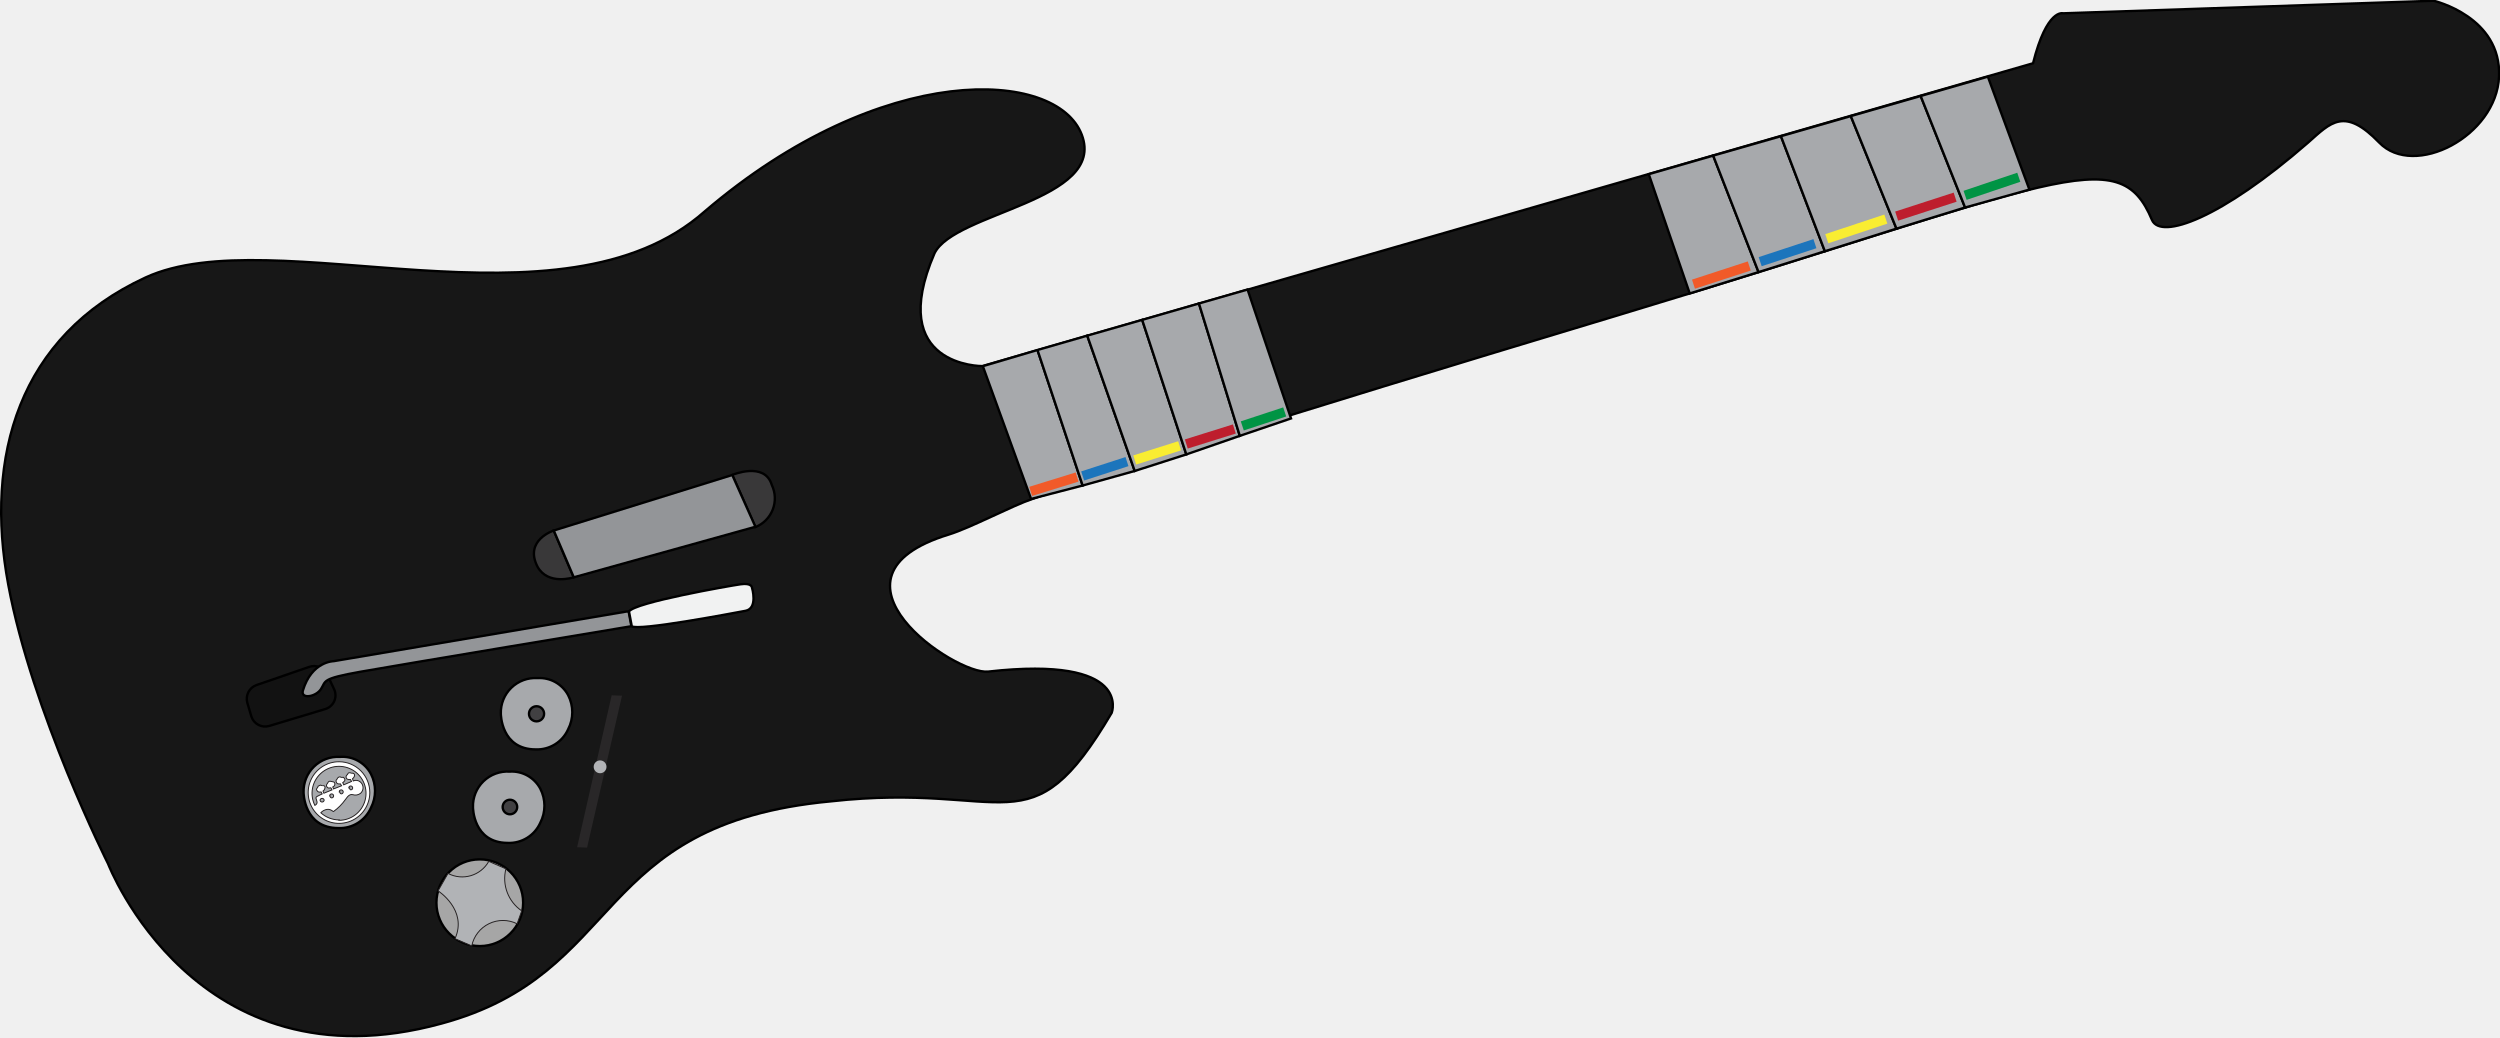
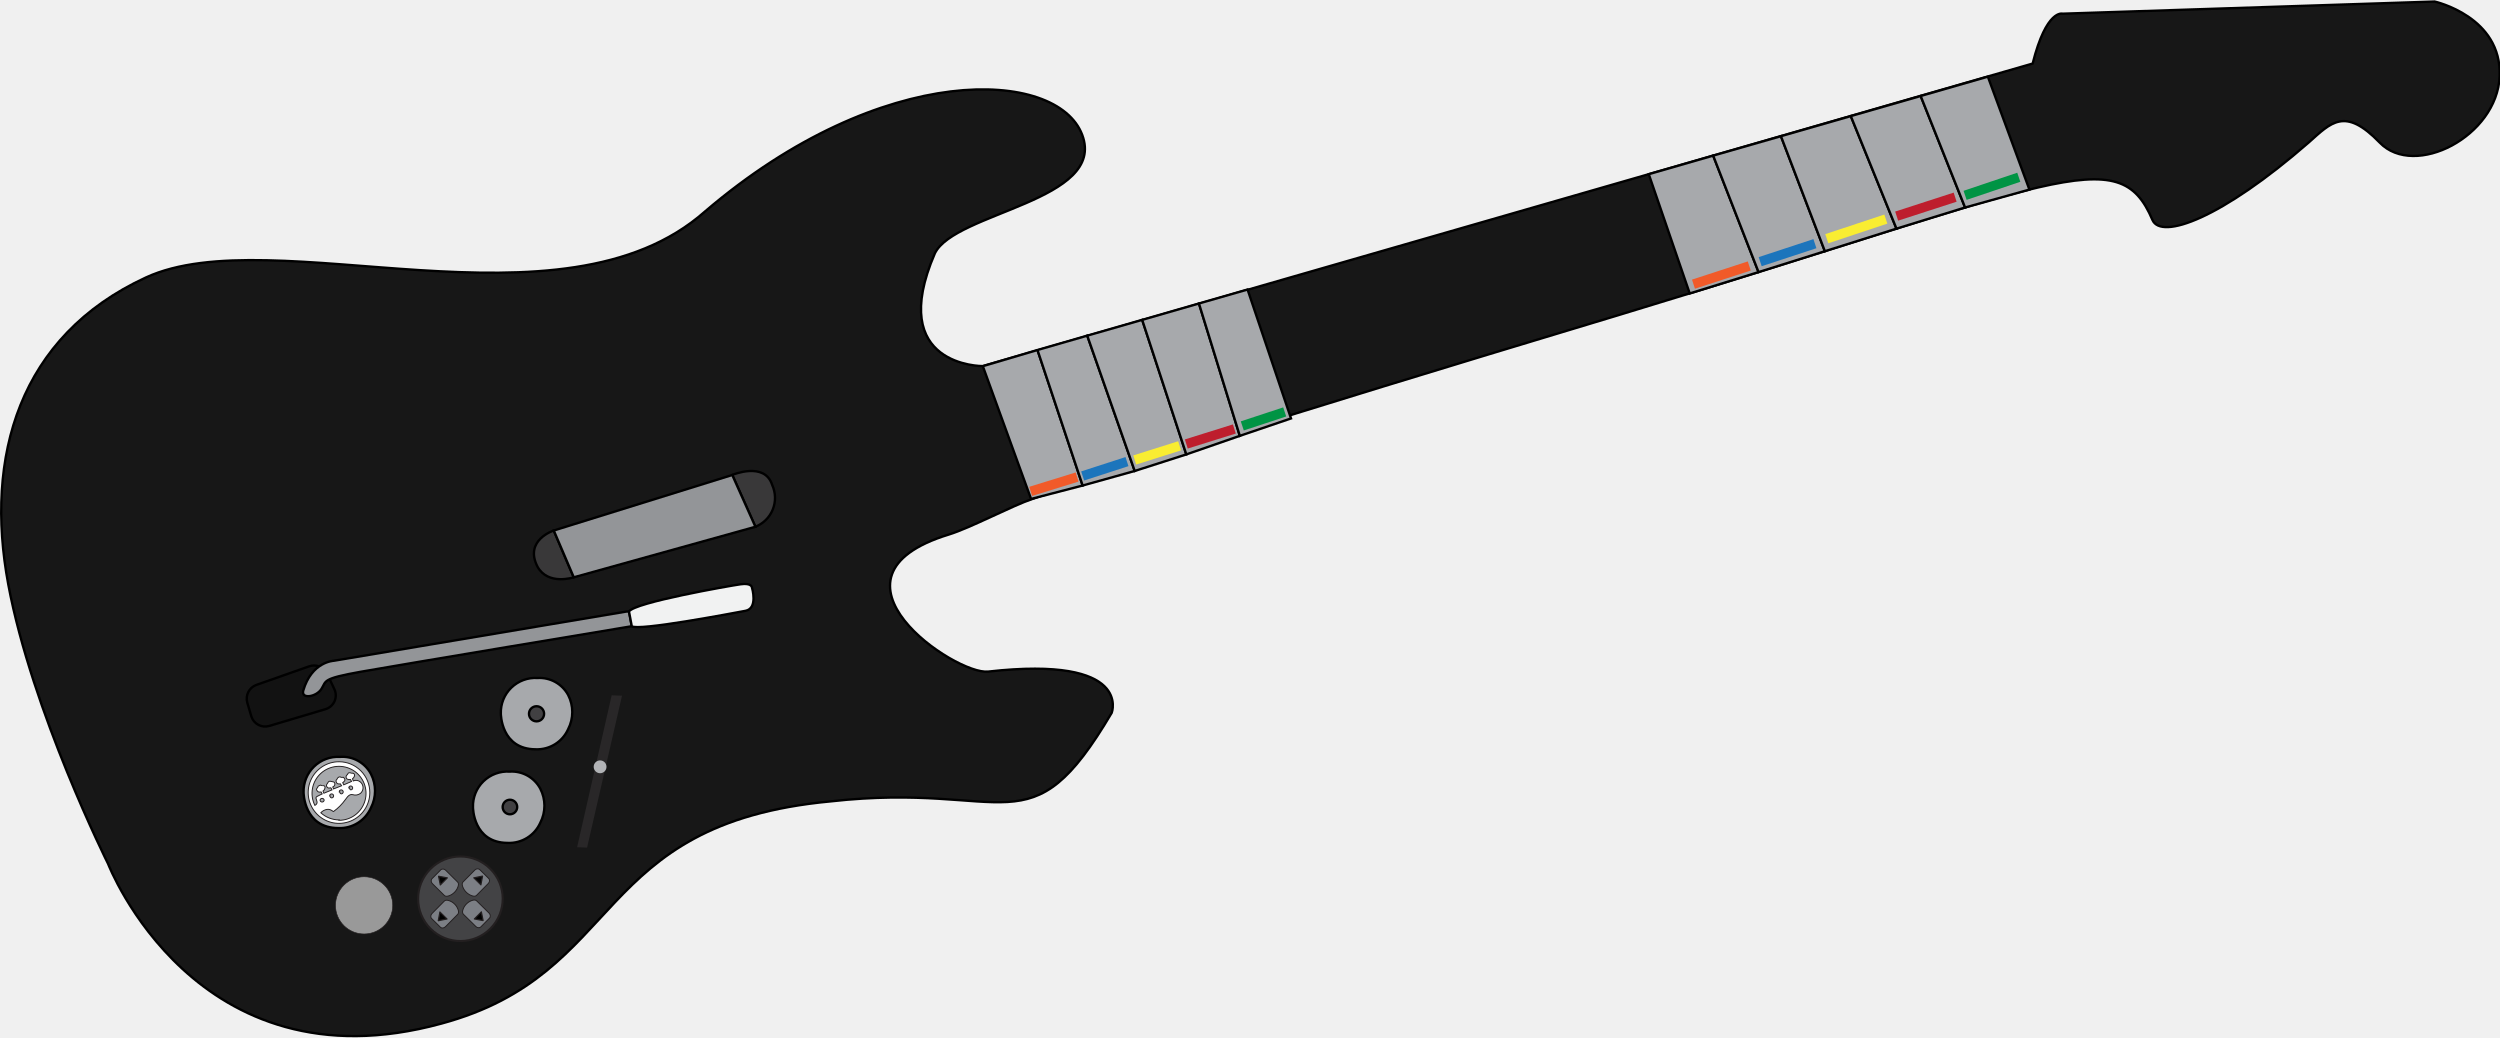
- <svg xmlns="http://www.w3.org/2000/svg" viewBox="0 0 261.21 108.38">
-   <defs>
-     <style>.cls-1{fill:#171717;}.cls-1,.cls-13,.cls-2,.cls-3,.cls-4,.cls-5,.cls-6,.cls-7{stroke:#000;stroke-width:0.25px;}.cls-1,.cls-10,.cls-11,.cls-12,.cls-13,.cls-16,.cls-17,.cls-2,.cls-3,.cls-4,.cls-5,.cls-6,.cls-7,.cls-8,.cls-9{stroke-miterlimit:10;}.cls-2{fill:#393839;}.cls-3{fill:#939598;}.cls-4{fill:#a7a9ac;}.cls-5{fill:#414042;}.cls-6{fill:#121212;}.cls-7{fill:#f1f2f2;}.cls-10,.cls-11,.cls-12,.cls-8,.cls-9{fill:none;}.cls-8{stroke:#f15a29;}.cls-9{stroke:#1c75bc;}.cls-10{stroke:#f9ed32;}.cls-11{stroke:#be1e2d;}.cls-12{stroke:#009444;}.cls-13{fill:#a6a6a6;}.cls-14{fill:#292728;}.cls-15,.cls-16{fill:#b1b3b6;}.cls-16,.cls-17{stroke:#231f20;stroke-width:0.1px;}.cls-17{fill:#fff;}</style>
+ <svg xmlns="http://www.w3.org/2000/svg" viewBox="0 0 261.21 108.38" version="1.1" id="svg82">
+   <defs id="defs4">
+     <style id="style2">.cls-1{fill:#171717;}.cls-1,.cls-13,.cls-2,.cls-3,.cls-4,.cls-5,.cls-6,.cls-7{stroke:#000;stroke-width:0.25px;}.cls-1,.cls-10,.cls-11,.cls-12,.cls-13,.cls-16,.cls-17,.cls-2,.cls-3,.cls-4,.cls-5,.cls-6,.cls-7,.cls-8,.cls-9{stroke-miterlimit:10;}.cls-2{fill:#393839;}.cls-3{fill:#939598;}.cls-4{fill:#a7a9ac;}.cls-5{fill:#414042;}.cls-6{fill:#121212;}.cls-7{fill:#f1f2f2;}.cls-10,.cls-11,.cls-12,.cls-8,.cls-9{fill:none;}.cls-8{stroke:#f15a29;}.cls-9{stroke:#1c75bc;}.cls-10{stroke:#f9ed32;}.cls-11{stroke:#be1e2d;}.cls-12{stroke:#009444;}.cls-13{fill:#a6a6a6;}.cls-14{fill:#292728;}.cls-15,.cls-16{fill:#b1b3b6;}.cls-16,.cls-17{stroke:#231f20;stroke-width:0.1px;}.cls-17{fill:#fff;}</style>
  </defs>
-   <g id="RB">
-     <g id="LogoRBGuitar">
-       <path class="cls-1" d="M12.65,112.17s9.13,23.74,34.83,16.7C66.78,123.65,63,108,88.17,105.65c18.66-2.08,20.74,5.35,29.35-9.26,0,0,2.22-6-12.91-4.3-3.39.39-18.59-9.88-4.11-14.32,2.28-.7,6.59-3,8.76-3.73,11.63-3.94,21.93-7.36,61-19.13,46.3-13.95,52.43-18.39,55.95-10,.92,2.09,7.18-.13,16.31-8.09,2.35-2.08,3.78-3.78,7.43,0s12.26-.65,12.52-6.91S255.65,22,255.65,22l-38.74,1.31s-1.69-.52-3.13,5.22L104,60.17s-10.13.09-5-11.78c2.09-4.3,18-5.48,15.39-12.39S93.52,28.17,75,44c-15,13.3-45.13.78-58.43,6.91S-.26,69.65,2.22,83,12.65,112.17,12.65,112.17Z" transform="translate(-1.36 -21.92)" />
-       <path class="cls-2" d="M59.22,77.35s-3.13,1-1.7,3.78c1.11,2,3.78,1.11,3.78,1.11Z" transform="translate(-1.36 -21.92)" />
-       <path class="cls-2" d="M77.87,71.54,80.28,77A3.24,3.24,0,0,0,82,72.59C81.26,70.11,77.87,71.54,77.87,71.54Z" transform="translate(-1.36 -21.92)" />
-       <polygon class="cls-3" points="57.86 55.43 76.51 49.63 78.93 55.04 59.95 60.32 57.86 55.43" />
-       <polygon class="cls-4" points="172.27 18.2 176.55 30.66 183.74 28.43 179 16.26 172.27 18.2" />
-       <polygon class="cls-4" points="190.67 26.25 186.08 14.23 179 16.26 183.74 28.43 190.67 26.25" />
-       <polygon class="cls-4" points="198.15 23.89 193.38 12.13 186.08 14.23 190.67 26.25 198.15 23.89" />
-       <polygon class="cls-4" points="205.32 21.68 200.68 10.03 193.38 12.13 198.15 23.89 205.32 21.68" />
-       <polygon class="cls-4" points="212.04 19.81 207.7 8.01 200.68 10.03 205.32 21.68 212.04 19.81" />
-       <polyline class="cls-4" points="108.4 36.57 113.12 50.73 107.73 52.13 102.69 38.26 108.4 36.57" />
-       <polygon class="cls-4" points="113.6 35.07 118.56 49.21 113.12 50.73 108.4 36.57 113.6 35.07" />
-       <polygon class="cls-4" points="119.34 33.42 123.95 47.48 118.56 49.21 113.6 35.07 119.34 33.42" />
-       <polygon class="cls-4" points="125.27 31.71 129.54 45.54 123.95 47.48 119.34 33.42 125.27 31.71" />
-       <polygon class="cls-4" points="130.35 30.25 134.89 43.72 129.54 45.54 125.27 31.71 130.35 30.25" />
-       <path class="cls-4" d="M50.78,106.27s0,3.72,3.64,3.72a3.55,3.55,0,0,0,3.39-2.1,3.88,3.88,0,0,0,0-3.57,3.38,3.38,0,0,0-3.19-1.78A3.61,3.61,0,0,0,50.78,106.27Z" transform="translate(-1.36 -21.92)" />
-       <path class="cls-4" d="M53.69,96.49s0,3.73,3.64,3.73a3.55,3.55,0,0,0,3.39-2.1,3.88,3.88,0,0,0,0-3.57,3.38,3.38,0,0,0-3.19-1.78A3.61,3.61,0,0,0,53.69,96.49Z" transform="translate(-1.36 -21.92)" />
-       <circle class="cls-5" cx="53.28" cy="84.32" r="0.76" />
-       <circle class="cls-5" cx="56.06" cy="74.58" r="0.79" />
-       <path class="cls-6" d="M27.2,95.35l.42,1.42a1.51,1.51,0,0,0,1.87,1L35.36,96A1.5,1.5,0,0,0,36.3,94l-.76-1.62a1.51,1.51,0,0,0-1.87-.78L28.15,93.5A1.53,1.53,0,0,0,27.2,95.35Z" transform="translate(-1.36 -21.92)" />
-       <path class="cls-3" d="M66.79,85.82,36.24,91S33.92,91,33,94.09c-.22.9,1.36.66,1.9-.18s0-1.07,4.1-1.8,28.33-4.76,28.33-4.76l-.29-1.54Z" transform="translate(-1.36 -21.92)" />
-       <path class="cls-7" d="M67.08,85.81l.29,1.54c.62.53,10.54-1.36,11.88-1.61s.68-2.42.68-2.42,0-.53-1.22-.35S67.7,84.86,67.08,85.81Z" transform="translate(-1.36 -21.92)" />
-       <line class="cls-8" x1="107.69" y1="51.34" x2="112.54" y2="49.84" />
-       <line class="cls-9" x1="113.12" y1="49.73" x2="117.75" y2="48.23" />
-       <line class="cls-10" x1="118.56" y1="48.06" x2="123.25" y2="46.58" />
-       <line class="cls-11" x1="123.95" y1="46.39" x2="128.97" y2="44.82" />
-       <line class="cls-12" x1="129.8" y1="44.5" x2="134.23" y2="43.04" />
-       <line class="cls-8" x1="176.94" y1="29.69" x2="182.77" y2="27.79" />
-       <line class="cls-9" x1="183.91" y1="27.34" x2="189.63" y2="25.46" />
-       <line class="cls-10" x1="190.87" y1="24.94" x2="197.04" y2="22.89" />
-       <line class="cls-11" x1="198.17" y1="22.58" x2="204.28" y2="20.6" />
-       <line class="cls-12" x1="205.32" y1="20.41" x2="210.93" y2="18.52" />
-       <circle class="cls-13" cx="50.13" cy="94.32" r="4.53" />
-       <polygon class="cls-14" points="63.91 72.65 60.3 88.52 61.34 88.56 64.99 72.69 63.91 72.65" />
-       <circle class="cls-15" cx="62.7" cy="80.12" r="0.67" />
-       <path class="cls-4" d="M33.08,104.72s0,3.72,3.65,3.72a3.55,3.55,0,0,0,3.38-2.1,3.88,3.88,0,0,0,0-3.57A3.38,3.38,0,0,0,36.89,101,3.61,3.61,0,0,0,33.08,104.72Z" transform="translate(-1.36 -21.92)" />
-       <path class="cls-16" d="M47.13,115s3.12,2,1.77,5l1.75.75a3.33,3.33,0,0,1,4.74-2.31l.48-1.35a4.09,4.09,0,0,1-1.65-4.39l-1.79-.78a3.19,3.19,0,0,1-4.26,1.26Z" transform="translate(-1.36 -21.92)" />
-       <path class="cls-17" d="M36.8,101.51A3.22,3.22,0,1,0,40,104.73,3.22,3.22,0,0,0,36.8,101.51Zm0,6.08a2.86,2.86,0,0,1-1.92-.75,1.13,1.13,0,0,1,.64-.35c.41-.06.64.25.69.22a5.42,5.42,0,0,0,1.24-1.25c.32-.47.51-.56.77-.51a.88.88,0,0,0,.81-.14.78.78,0,0,0,0-1.17.7.7,0,0,0-.76-.13l-.08-.22s.26-.19.21-.42-.31-.14-.35-.17-.28-.1-.34.06-.09.08-.16.21a.27.27,0,0,0,.08.35.55.55,0,0,0,.35.05l.11.2-.81.35-.11-.22s.23-.17.23-.29-.15-.27-.15-.27H37a.22.22,0,0,0-.28,0c-.15.1-.1.16-.18.23s-.11.18,0,.35.38.1.38.1l.13.2-.84.33-.08-.2a.35.35,0,0,0,.22-.29c0-.2-.09-.24-.23-.26s-.32-.11-.43,0-.06.13-.15.22a.24.24,0,0,0,0,.34.24.24,0,0,0,.27.09.11.11,0,0,1,.13,0l.11.2-.85.35-.09-.22a.52.52,0,0,0,.21-.41c0-.23-.32-.14-.34-.16s-.11-.06-.11-.06a.85.85,0,0,0-.24.1c-.08,0,0,.06-.11.18s-.09.19-.09.19,0,.05.11.18.37.07.37.07l.11.2-.54.27c-.19.11-.07.26,0,.53s-.22.4-.22.4a2.82,2.82,0,1,1,2.52,1.56Zm-2-2.08a.22.22,0,0,1,.43,0,.21.21,0,0,1-.21.21A.21.21,0,0,1,34.8,105.51Zm1-.43a.21.21,0,0,1,.21-.21.21.21,0,1,1,0,.42A.21.21,0,0,1,35.84,105.08Zm1-.42a.21.21,0,1,1,.21.21A.22.22,0,0,1,36.86,104.66Zm1-.41a.2.2,0,0,1,.2-.21.21.21,0,0,1,.21.21.2.2,0,0,1-.21.2A.2.2,0,0,1,37.89,104.25Z" transform="translate(-1.36 -21.92)" />
-     </g>
+   <path class="cls-1" d="m 11.29,90.25 c 0,0 9.13,23.74 34.83,16.7 19.3,-5.22 15.52,-20.87 40.69,-23.22 18.66,-2.09 20.74,5.35 29.35,-9.26 0,0 2.22,-6 -12.91,-4.3 -3.39,0.39 -18.59,-9.88 -4.11,-14.32 2.28,-0.7 6.59,-3 8.76,-3.73 11.63,-3.94 21.93,-7.37 61,-19.13 46.3,-14 52.43,-18.39 56,-10 0.92,2.09 7.18,-0.13 16.31,-8.09 2.35,-2.09 3.78,-3.78 7.43,0 3.65,3.78 12.26,-0.65 12.53,-6.91 0.27,-6.26 -6.79,-7.83 -6.79,-7.83 L 215.51,1.43 c 0,0 -1.69,-0.52 -3.13,5.21 L 102.68,38.25 c 0,0 -10.13,0.09 -5,-11.78 2.09,-4.3 18,-5.48 15.39,-12.39 -2.61,-6.91 -20.87,-7.83 -39.39,8 -15,13.3 -45.13,0.78 -58.43,6.91 -13.3,6.13 -16.87,18.74 -14.39,32.05 C 3.34,74.35 11.29,90.25 11.29,90.25 Z" id="path6" style="fill:#171717;stroke:#000000;stroke-width:0.25px;stroke-miterlimit:10" />
+   <g transform="translate(-1.1339757e-8,-3.4265275e-6)" id="gstrum">
+     <path id="path8" transform="translate(-1.49,-34.44)" d="m 59.35,89.87 c 0,0 -3.13,1 -1.7,3.78 1.11,2 3.78,1.11 3.78,1.11 z" class="cls-2" style="fill:#393839;stroke:#000000;stroke-width:0.25px;stroke-miterlimit:10" />
+     <path id="path10" transform="translate(-1.49,-34.44)" d="m 78,84.06 2.41,5.42 a 3.24,3.24 0 0 0 1.76,-4.37 C 81.39,82.63 78,84.06 78,84.06 Z" class="cls-2" style="fill:#393839;stroke:#000000;stroke-width:0.25px;stroke-miterlimit:10" />
+     <polygon id="polygon12" points="57.86,55.43 76.51,49.63 78.93,55.04 59.95,60.32 " class="cls-3" style="fill:#939598;stroke:#000000;stroke-width:0.25px;stroke-miterlimit:10" />
  </g>
+   <g id="ghome">
+     <path style="fill:#a7a9ac;stroke:#000000;stroke-width:0.25px;stroke-miterlimit:10" id="path74" d="m 31.72,82.8 c 0,0 0,3.72 3.65,3.72 a 3.55,3.55 0 0 0 3.38,-2.1 3.88,3.88 0 0 0 0,-3.57 3.38,3.38 0 0 0 -3.22,-1.77 3.61,3.61 0 0 0 -3.81,3.72 z" class="cls-4" />
+     <path style="fill:#ffffff;stroke:#231f20;stroke-width:0.1px;stroke-miterlimit:10" id="path78" d="m 35.44,79.59 a 3.22,3.22 0 1 0 3.2,3.22 3.22,3.22 0 0 0 -3.2,-3.22 z m 0,6.08 a 2.86,2.86 0 0 1 -1.92,-0.75 1.13,1.13 0 0 1 0.64,-0.35 c 0.41,-0.06 0.64,0.25 0.69,0.22 a 5.42,5.42 0 0 0 1.24,-1.25 c 0.32,-0.47 0.51,-0.56 0.77,-0.51 a 0.88,0.88 0 0 0 0.81,-0.14 0.78,0.78 0 0 0 0,-1.17 0.7,0.7 0 0 0 -0.76,-0.13 l -0.08,-0.22 c 0,0 0.26,-0.19 0.21,-0.42 -0.05,-0.23 -0.31,-0.14 -0.35,-0.17 -0.04,-0.03 -0.28,-0.1 -0.34,0.06 -0.06,0.16 -0.09,0.08 -0.16,0.21 a 0.27,0.27 0 0 0 0.08,0.35 0.55,0.55 0 0 0 0.35,0.05 l 0.11,0.2 -0.81,0.35 -0.11,-0.22 c 0,0 0.23,-0.17 0.23,-0.29 0,-0.12 -0.15,-0.27 -0.15,-0.27 h -0.25 a 0.22,0.22 0 0 0 -0.28,0 c -0.15,0.1 -0.1,0.16 -0.18,0.23 -0.08,0.07 -0.11,0.18 0,0.35 0.11,0.17 0.38,0.1 0.38,0.1 l 0.13,0.2 -0.84,0.33 -0.08,-0.2 a 0.35,0.35 0 0 0 0.22,-0.29 c 0,-0.2 -0.09,-0.24 -0.23,-0.26 -0.14,-0.02 -0.32,-0.11 -0.43,0 -0.11,0.11 -0.06,0.13 -0.15,0.22 a 0.24,0.24 0 0 0 0,0.34 0.24,0.24 0 0 0 0.27,0.09 0.11,0.11 0 0 1 0.13,0 l 0.11,0.2 -0.85,0.35 -0.09,-0.22 a 0.52,0.52 0 0 0 0.21,-0.41 c 0,-0.23 -0.32,-0.14 -0.34,-0.16 -0.02,-0.02 -0.11,-0.06 -0.11,-0.06 a 0.85,0.85 0 0 0 -0.24,0.1 c -0.08,0 0,0.06 -0.11,0.18 -0.11,0.12 -0.09,0.19 -0.09,0.19 0,0 0,0.05 0.11,0.18 0.11,0.13 0.37,0.07 0.37,0.07 l 0.11,0.2 -0.54,0.27 c -0.19,0.11 -0.07,0.26 0,0.53 0.07,0.27 -0.22,0.4 -0.22,0.4 a 2.82,2.82 0 1 1 2.52,1.56 z m -2,-2.08 a 0.22,0.22 0 0 1 0.43,0 0.21,0.21 0 0 1 -0.21,0.21 0.21,0.21 0 0 1 -0.22,-0.21 z m 1,-0.43 a 0.21,0.21 0 0 1 0.21,-0.21 0.21,0.21 0 1 1 0,0.42 0.21,0.21 0 0 1 -0.17,-0.21 z m 1,-0.42 a 0.21,0.21 0 1 1 0.21,0.21 0.22,0.22 0 0 1 -0.15,-0.21 z m 1,-0.41 a 0.2,0.2 0 0 1 0.2,-0.21 0.21,0.21 0 0 1 0.21,0.21 0.2,0.2 0 0 1 -0.21,0.2 0.2,0.2 0 0 1 -0.11,-0.2 z" class="cls-17" />
+   </g>
+   <g transform="translate(-1.1339757e-8,-3.4265275e-6)" id="gstart">
+     <path id="path34" transform="translate(-1.49,-34.44)" d="m 50.91,118.79 c 0,0 0,3.72 3.64,3.72 a 3.55,3.55 0 0 0 3.39,-2.1 3.88,3.88 0 0 0 0,-3.57 3.38,3.38 0 0 0 -3.19,-1.78 3.61,3.61 0 0 0 -3.84,3.73 z" class="cls-4" style="fill:#a7a9ac;stroke:#000000;stroke-width:0.25px;stroke-miterlimit:10" />
+     <circle id="circle38" r="0.76" cy="84.32" cx="53.28" class="cls-5" style="fill:#414042;stroke:#000000;stroke-width:0.25px;stroke-miterlimit:10" />
+   </g>
+   <g transform="translate(-1.1339757e-8,-3.4265275e-6)" id="gback">
+     <path id="path36" transform="translate(-1.49,-34.44)" d="m 53.82,109 c 0,0 0,3.73 3.65,3.73 a 3.55,3.55 0 0 0 3.38,-2.1 3.9,3.9 0 0 0 0,-3.58 3.4,3.4 0 0 0 -3.19,-1.77 3.61,3.61 0 0 0 -3.84,3.72 z" class="cls-4" style="fill:#a7a9ac;stroke:#000000;stroke-width:0.25px;stroke-miterlimit:10" />
+     <circle id="circle40" r="0.79" cy="74.58" cx="56.06" class="cls-5" style="fill:#414042;stroke:#000000;stroke-width:0.25px;stroke-miterlimit:10" />
+   </g>
+   <g transform="translate(-1.1339757e-8,-3.4265275e-6)" id="gr_x">
+     <path id="path42" transform="translate(-1.49,-34.44)" d="m 27.33,107.87 0.42,1.42 a 1.51,1.51 0 0 0 1.87,1 l 5.87,-1.75 a 1.5,1.5 0 0 0 0.94,-2.08 l -0.76,-1.62 A 1.51,1.51 0 0 0 33.8,104.06 L 28.28,106 a 1.53,1.53 0 0 0 -0.95,1.87 z" class="cls-6" style="fill:#121212;stroke:#000000;stroke-width:0.25px;stroke-miterlimit:10" />
+     <path id="path44" transform="translate(-1.49,-34.44)" d="m 66.92,98.34 -30.55,5.14 c 0,0 -2.32,0.08 -3.2,3.13 -0.22,0.9 1.36,0.66 1.9,-0.18 0.54,-0.84 0,-1.07 4.1,-1.8 4.1,-0.73 28.33,-4.76 28.33,-4.76 l -0.29,-1.54 z" class="cls-3" style="fill:#939598;stroke:#000000;stroke-width:0.25px;stroke-miterlimit:10" />
+     <path id="path46" transform="translate(-1.49,-34.44)" d="m 67.21,98.33 0.29,1.54 c 0.62,0.53 10.54,-1.36 11.88,-1.61 1.34,-0.25 0.68,-2.42 0.68,-2.42 0,0 0,-0.53 -1.22,-0.35 -1.22,0.18 -11.01,1.89 -11.63,2.84 z" class="cls-7" style="fill:#f1f2f2;stroke:#000000;stroke-width:0.25px;stroke-miterlimit:10" />
+   </g>
+   <g transform="translate(-1.1339757e-8,-3.4265275e-6)" id="gLB">
+     <polygon id="polygon14" points="172.27,18.2 176.55,30.66 183.74,28.43 179,16.26 " class="cls-4" style="fill:#a7a9ac;stroke:#000000;stroke-width:0.25px;stroke-miterlimit:10" />
+     <polyline id="polyline24" points="108.4 36.57 113.12 50.73 107.73 52.13 102.69 38.26 108.4 36.57" class="cls-4" style="fill:#a7a9ac;stroke:#000000;stroke-width:0.25px;stroke-miterlimit:10" />
+     <line id="line48" y2="49.84" x2="112.54" y1="51.34" x1="107.69" class="cls-8" style="fill:none;stroke:#f15a29;stroke-miterlimit:10" />
+     <line id="line58" y2="27.79" x2="182.77" y1="29.69" x1="176.94" class="cls-8" style="fill:none;stroke:#f15a29;stroke-miterlimit:10" />
+   </g>
+   <g transform="translate(-1.1339757e-8,-3.4265275e-6)" id="gx">
+     <polygon id="polygon16" points="190.67,26.25 186.08,14.23 179,16.26 183.74,28.43 " class="cls-4" style="fill:#a7a9ac;stroke:#000000;stroke-width:0.25px;stroke-miterlimit:10" />
+     <polygon id="polygon26" points="113.6,35.07 118.56,49.21 113.12,50.73 108.4,36.57 " class="cls-4" style="fill:#a7a9ac;stroke:#000000;stroke-width:0.25px;stroke-miterlimit:10" />
+     <line id="line50" y2="48.23" x2="117.75" y1="49.73" x1="113.12" class="cls-9" style="fill:none;stroke:#1c75bc;stroke-miterlimit:10" />
+     <line id="line60" y2="25.46" x2="189.63" y1="27.34" x1="183.91" class="cls-9" style="fill:none;stroke:#1c75bc;stroke-miterlimit:10" />
+   </g>
+   <g transform="translate(-1.1339757e-8,-3.4265275e-6)" id="gy">
+     <polygon id="polygon18" points="198.15,23.89 193.38,12.13 186.08,14.23 190.67,26.25 " class="cls-4" style="fill:#a7a9ac;stroke:#000000;stroke-width:0.25px;stroke-miterlimit:10" />
+     <polygon id="polygon28" points="119.34,33.42 123.95,47.48 118.56,49.21 113.6,35.07 " class="cls-4" style="fill:#a7a9ac;stroke:#000000;stroke-width:0.25px;stroke-miterlimit:10" />
+     <line id="line52" y2="46.58" x2="123.25" y1="48.06" x1="118.56" class="cls-10" style="fill:none;stroke:#f9ed32;stroke-miterlimit:10" />
+     <line id="line62" y2="22.89" x2="197.04" y1="24.94" x1="190.87" class="cls-10" style="fill:none;stroke:#f9ed32;stroke-miterlimit:10" />
+   </g>
+   <g transform="translate(-1.1339757e-8,-3.4265275e-6)" id="gb">
+     <polygon id="polygon20" points="205.32,21.68 200.68,10.03 193.38,12.13 198.15,23.89 " class="cls-4" style="fill:#a7a9ac;stroke:#000000;stroke-width:0.25px;stroke-miterlimit:10" />
+     <polygon id="polygon30" points="125.27,31.71 129.54,45.54 123.95,47.48 119.34,33.42 " class="cls-4" style="fill:#a7a9ac;stroke:#000000;stroke-width:0.25px;stroke-miterlimit:10" />
+     <line id="line54" y2="44.82" x2="128.97" y1="46.39" x1="123.95" class="cls-11" style="fill:none;stroke:#be1e2d;stroke-miterlimit:10" />
+     <line id="line64" y2="20.6" x2="204.28" y1="22.58" x1="198.17" class="cls-11" style="fill:none;stroke:#be1e2d;stroke-miterlimit:10" />
+   </g>
+   <g transform="translate(-1.1339757e-8,-3.4265275e-6)" id="ga">
+     <polygon id="polygon22" points="212.04,19.81 207.7,8.01 200.68,10.03 205.32,21.68 " class="cls-4" style="fill:#a7a9ac;stroke:#000000;stroke-width:0.25px;stroke-miterlimit:10" />
+     <polygon id="polygon32" points="130.35,30.25 134.89,43.72 129.54,45.54 125.27,31.71 " class="cls-4" style="fill:#a7a9ac;stroke:#000000;stroke-width:0.25px;stroke-miterlimit:10" />
+     <line id="line56" y2="43.04" x2="134.23" y1="44.5" x1="129.8" class="cls-12" style="fill:none;stroke:#009444;stroke-miterlimit:10" />
+     <line id="line66" y2="18.52" x2="210.93" y1="20.41" x1="205.32" class="cls-12" style="fill:none;stroke:#009444;stroke-miterlimit:10" />
+   </g>
+   <g transform="translate(-1.1339757e-8,-3.4265275e-6)" id="glt">
+     <polygon id="polygon70" points="63.91,72.65 60.3,88.52 61.34,88.56 64.99,72.69 " class="cls-14" style="fill:#292728" />
+     <circle id="circle72" r="0.67" cy="80.12" cx="62.7" class="cls-15" style="fill:#b1b3b6" />
+   </g>
+   <circle class="cls-15" id="circle46-6" style="fill:#434345;stroke:#231f20;stroke-width:0.217;stroke-linejoin:round;stroke-miterlimit:10;stroke-dasharray:none" cy="100.218" cx="-33" r="4.416" transform="rotate(-45.35061)" />
+   <g transform="matrix(0.4708929,-0.4766916,0.4766916,0.4708929,-33.32615,107.9004)" id="gdown">
+     <path id="rect1681" d="m 99.391,73.229 c 0.587,-0.284 1.319,-0.284 1.906,0 0.226,0.109 0.518,0.27 0.518,0.606 v 2.691 c 0,0.336 -0.231,0.606 -0.518,0.606 h -1.906 c -0.287,0 -0.518,-0.27 -0.518,-0.606 V 73.835 c 0,-0.336 0.292,-0.497 0.518,-0.606 z" style="opacity:1;vector-effect:none;fill:#7c7f85;fill-opacity:1;stroke:#231f20;stroke-width:0.154;stroke-linecap:round;stroke-linejoin:round;stroke-miterlimit:4;stroke-dasharray:none;stroke-dashoffset:0;stroke-opacity:1" />
+     <path transform="matrix(1.044883,0,0,0.8975266,-2.008018,15.04162)" d="m 97.943,68.683 -0.369,-0.64 -0.369,-0.64 0.739,0 0.739,0 -0.369,0.64 z" id="path1699" style="opacity:1;vector-effect:none;fill:#000000;fill-opacity:1;stroke:#231f20;stroke-width:0.2;stroke-linecap:round;stroke-linejoin:round;stroke-miterlimit:4;stroke-dasharray:none;stroke-dashoffset:0;stroke-opacity:1" />
+   </g>
+   <g transform="matrix(0.4708929,-0.4766916,0.4766916,0.4708929,-33.32615,107.9004)" id="gup">
+     <path id="rect1677" d="m 99.39,66.43 h 1.907 c 0.287,0 0.518,0.262 0.518,0.587 v 2.607 c 0,0.325 -0.293,0.481 -0.518,0.587 -0.587,0.276 -1.32,0.276 -1.907,0 -0.226,-0.106 -0.518,-0.262 -0.518,-0.587 V 67.018 c 0,-0.325 0.231,-0.587 0.518,-0.587 z" style="opacity:1;vector-effect:none;fill:#7c7f85;fill-opacity:1;stroke:#231f20;stroke-width:0.151;stroke-linecap:round;stroke-linejoin:round;stroke-miterlimit:4;stroke-dasharray:none;stroke-dashoffset:0;stroke-opacity:1" />
+     <path transform="matrix(1.044883,0,0,-0.8975266,-1.969348,128.5395)" d="m 97.943,68.683 -0.369,-0.64 -0.369,-0.64 0.739,0 0.739,0 -0.369,0.64 z" id="path1699-0" style="opacity:1;vector-effect:none;fill:#000000;fill-opacity:1;stroke:#231f20;stroke-width:0.2;stroke-linecap:round;stroke-linejoin:round;stroke-miterlimit:4;stroke-dasharray:none;stroke-dashoffset:0;stroke-opacity:1" />
+   </g>
+   <g transform="matrix(0.4708929,-0.4766916,0.4766916,0.4708929,-33.32615,107.9004)" id="gright">
+     <path id="rect1683" d="m 102.426,70.231 h 2.6 c 0.327,0 0.59,0.233 0.59,0.523 v 1.925 c 0,0.29 -0.263,0.523 -0.59,0.523 h -2.6 c -0.327,0 -0.483,-0.295 -0.59,-0.523 -0.277,-0.593 -0.277,-1.332 0,-1.925 0.106,-0.228 0.263,-0.523 0.59,-0.523 z" style="opacity:1;vector-effect:none;fill:#7c7f85;fill-opacity:1;stroke:#231f20;stroke-width:0.152;stroke-linecap:round;stroke-linejoin:round;stroke-miterlimit:4;stroke-dasharray:none;stroke-dashoffset:0;stroke-opacity:1" />
+     <path transform="matrix(0,-1.044883,0.8975266,0,43.55427,174.0934)" d="m 97.943,68.683 -0.369,-0.64 -0.369,-0.64 0.739,0 0.739,0 -0.369,0.64 z" id="path1699-6" style="opacity:1;vector-effect:none;fill:#050506;fill-opacity:1;stroke:#231f20;stroke-width:0.2;stroke-linecap:round;stroke-linejoin:round;stroke-miterlimit:4;stroke-dasharray:none;stroke-dashoffset:0;stroke-opacity:1" />
+   </g>
+   <g transform="matrix(0.4708929,-0.4766916,0.4766916,0.4708929,-33.32615,107.9004)" id="gleft">
+     <path id="rect1679" d="m 95.522,70.246 h 2.7 c 0.337,0 0.498,0.292 0.608,0.518 0.285,0.587 0.285,1.319 0,1.906 -0.11,0.226 -0.271,0.518 -0.608,0.518 H 95.522 c -0.337,0 -0.608,-0.231 -0.608,-0.518 v -1.906 c 0,-0.287 0.271,-0.518 0.608,-0.518 z" style="opacity:1;vector-effect:none;fill:#7c7f85;fill-opacity:1;stroke:#231f20;stroke-width:0.154;stroke-linecap:round;stroke-linejoin:round;stroke-miterlimit:4;stroke-dasharray:none;stroke-dashoffset:0;stroke-opacity:1" />
+     <path transform="matrix(0,-1.044883,-0.8975266,0,157.0522,174.0713)" d="m 97.943,68.683 -0.369,-0.64 -0.369,-0.64 0.739,0 0.739,0 -0.369,0.64 z" id="path1699-0-1" style="opacity:1;vector-effect:none;fill:#000000;fill-opacity:1;stroke:#231f20;stroke-width:0.2;stroke-linecap:round;stroke-linejoin:round;stroke-miterlimit:4;stroke-dasharray:none;stroke-dashoffset:0;stroke-opacity:1" />
+   </g>
+   <circle class="cls-13" cx="38.043" cy="94.596" r="2.991" id="gljoy" style="fill:#999999;fill-opacity:1;stroke:#231f20;stroke-width:0.066px;stroke-miterlimit:10" />
</svg>
